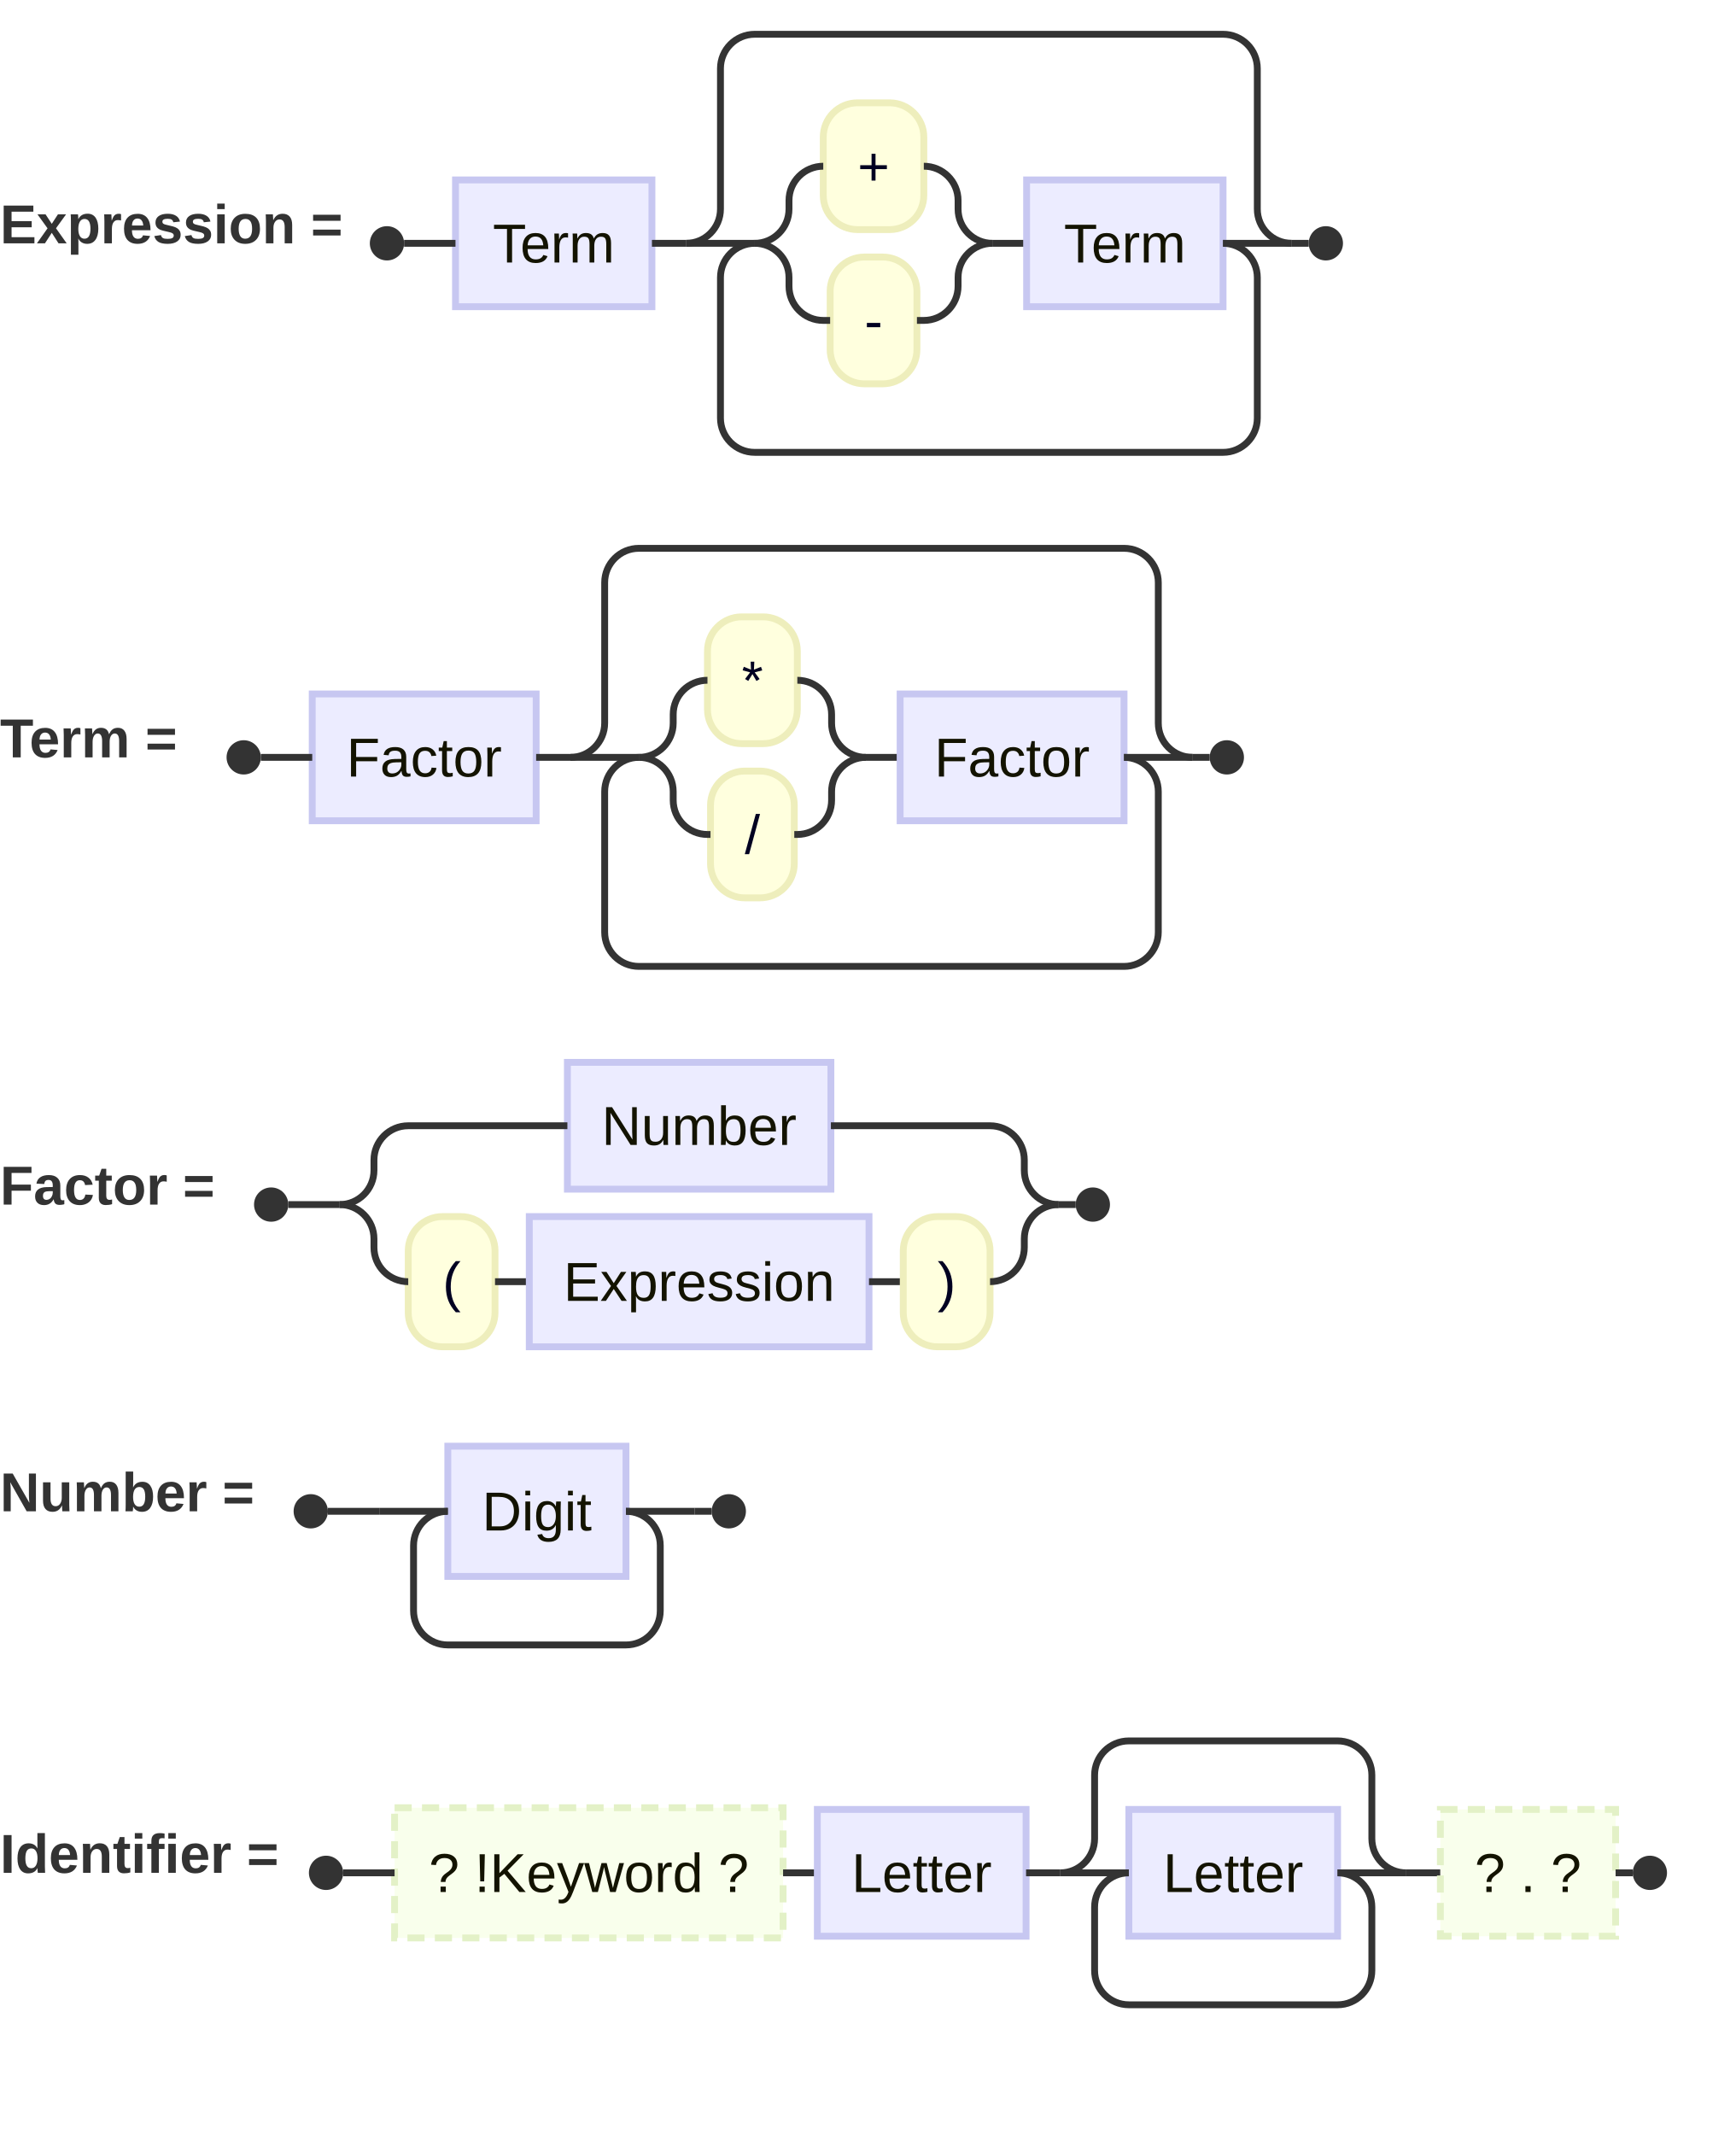
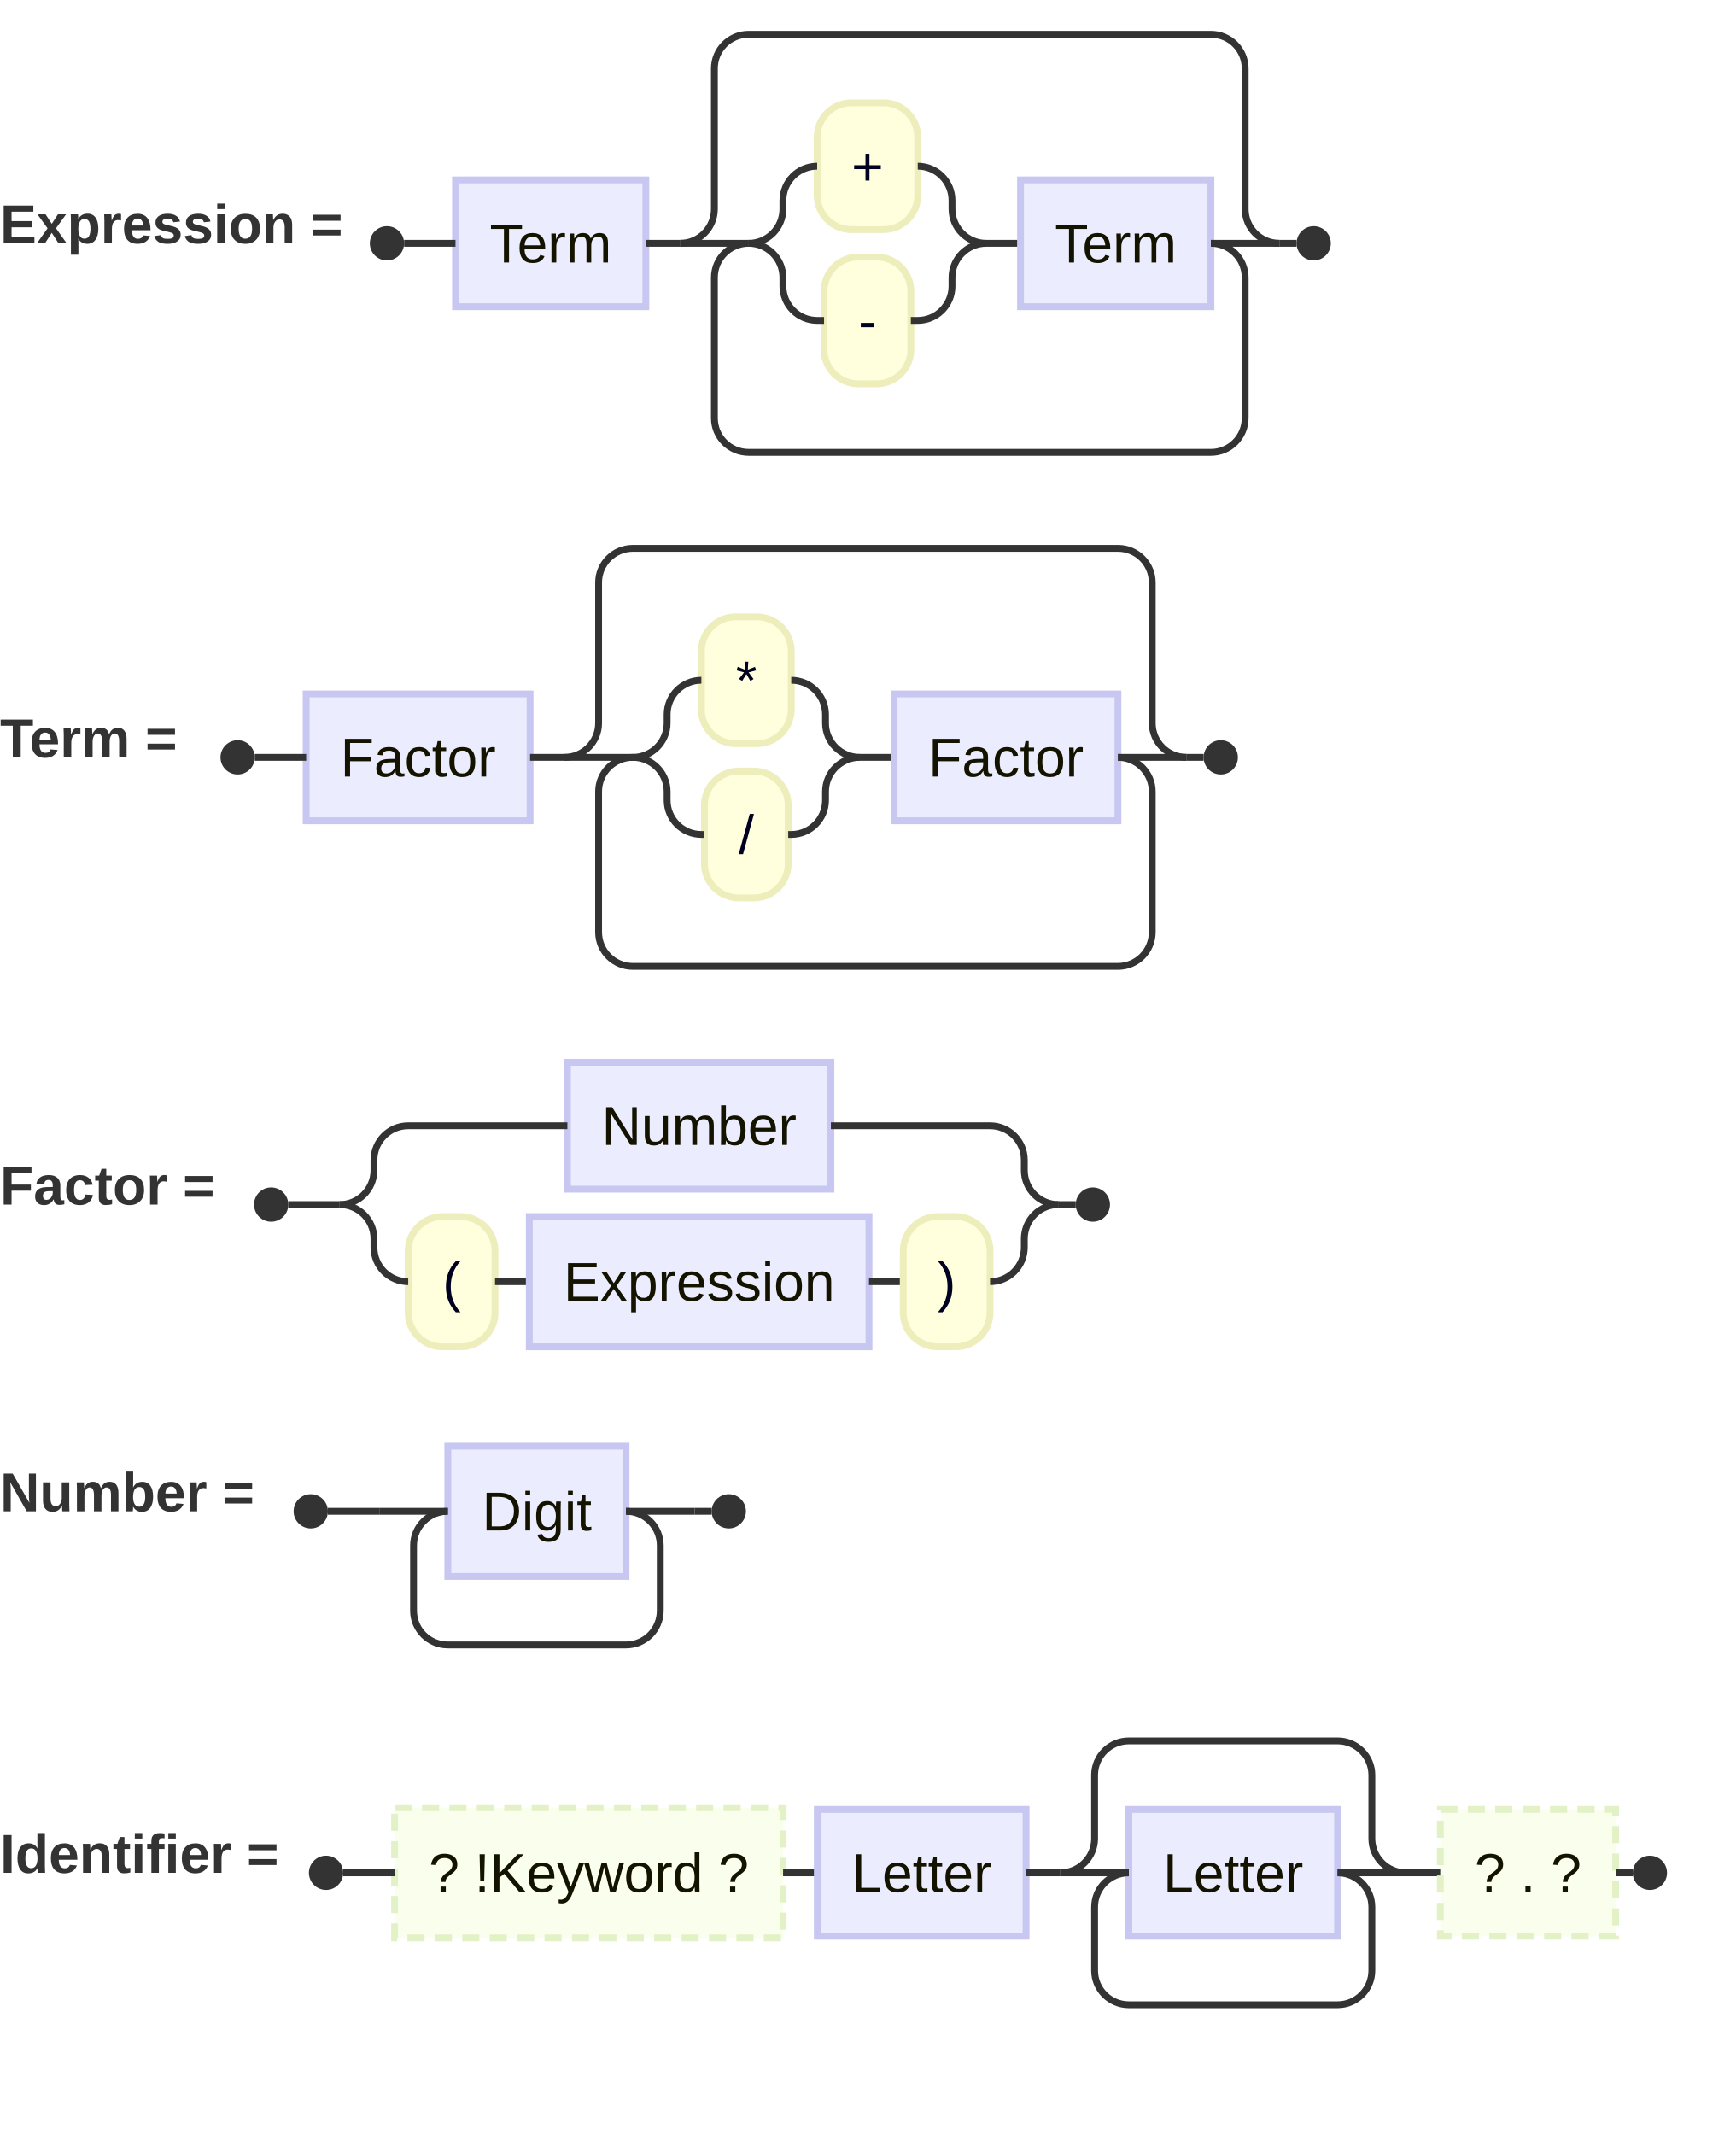
<svg xmlns="http://www.w3.org/2000/svg" id="my-svg" width="100%" class="railroad-diagram" style="max-width: 506.488px; background-color: white;" viewBox="0 0 506.488 623" role="graphics-document document" aria-roledescription="railroadPeg">
  <style>#my-svg{font-family:"trebuchet ms", verdana, arial, sans-serif;font-size:16px;}#my-svg text{font-family:"trebuchet ms", verdana, arial, sans-serif;}</style>
  <g>
    <g class="railroad-rule">
      <g class="railroad-nonterminal">
-         <rect x="132.928" y="52.5" width="57.328" height="37" fill="#ececff" stroke="#c7c7f1" stroke-width="2" />
-         <text x="161.592" y="76.6" text-anchor="middle" font-size="16" fill="#131300">Term</text>
+         <rect x="132.928" y="52.5" width="55.555" height="37" fill="#ececff" stroke="#c7c7f1" stroke-width="2" />
+         <text x="160.705" y="76.6" text-anchor="middle" font-size="16" fill="#131300">Term</text>
      </g>
-       <path class="railroad-line" d="M190.256,71L200.256,71" fill="none" stroke="#333333" stroke-width="2" />
+       <path class="railroad-line" d="M188.483,71L198.483,71" fill="none" stroke="#333333" stroke-width="2" />
      <g class="railroad-terminal">
-         <rect x="240.256" y="30" width="29.344" height="37" rx="10" ry="10" fill="#ffffde" stroke="#eeeebc" stroke-width="2" />
-         <text x="254.928" y="54.1" text-anchor="middle" font-size="16" fill="#000021">+</text>
+         <rect x="238.483" y="30" width="29.344" height="37" rx="10" ry="10" fill="#ffffde" stroke="#eeeebc" stroke-width="2" />
+         <text x="253.155" y="54.1" text-anchor="middle" font-size="16" fill="#000021">+</text>
      </g>
-       <path class="railroad-line" d="M220.256,71C225.779,71,230.256,66.523,230.256,61L230.256,58.5C230.256,52.977,234.733,48.5,240.256,48.5L240.256,48.5" fill="none" stroke="#333333" stroke-width="2" />
-       <path class="railroad-line" d="M269.6,48.5L269.6,48.5C275.123,48.5,279.6,52.977,279.6,58.5L279.6,61C279.6,66.523,284.077,71,289.6,71" fill="none" stroke="#333333" stroke-width="2" />
+       <path class="railroad-line" d="M218.483,71C224.005,71,228.483,66.523,228.483,61L228.483,58.5C228.483,52.977,232.96,48.5,238.483,48.5L238.483,48.5" fill="none" stroke="#333333" stroke-width="2" />
+       <path class="railroad-line" d="M267.827,48.5L267.827,48.5C273.349,48.5,277.827,52.977,277.827,58.5L277.827,61C277.827,66.523,282.304,71,287.827,71" fill="none" stroke="#333333" stroke-width="2" />
      <g class="railroad-terminal">
-         <rect x="242.264" y="75" width="25.328" height="37" rx="10" ry="10" fill="#ffffde" stroke="#eeeebc" stroke-width="2" />
-         <text x="254.928" y="99.1" text-anchor="middle" font-size="16" fill="#000021">-</text>
+         <rect x="240.491" y="75" width="25.328" height="37" rx="10" ry="10" fill="#ffffde" stroke="#eeeebc" stroke-width="2" />
+         <text x="253.155" y="99.1" text-anchor="middle" font-size="16" fill="#000021">-</text>
      </g>
-       <path class="railroad-line" d="M220.256,71C225.779,71,230.256,75.477,230.256,81L230.256,83.5C230.256,89.023,234.733,93.5,240.256,93.5L242.264,93.5" fill="none" stroke="#333333" stroke-width="2" />
-       <path class="railroad-line" d="M267.592,93.5L269.6,93.5C275.123,93.5,279.6,89.023,279.6,83.5L279.6,81C279.6,75.477,284.077,71,289.6,71" fill="none" stroke="#333333" stroke-width="2" />
-       <path class="railroad-line" d="M289.6,71L299.6,71" fill="none" stroke="#333333" stroke-width="2" />
+       <path class="railroad-line" d="M218.483,71C224.005,71,228.483,75.477,228.483,81L228.483,83.5C228.483,89.023,232.96,93.5,238.483,93.5L240.491,93.5" fill="none" stroke="#333333" stroke-width="2" />
+       <path class="railroad-line" d="M265.819,93.5L267.827,93.5C273.349,93.5,277.827,89.023,277.827,83.5L277.827,81C277.827,75.477,282.304,71,287.827,71" fill="none" stroke="#333333" stroke-width="2" />
+       <path class="railroad-line" d="M287.827,71L297.827,71" fill="none" stroke="#333333" stroke-width="2" />
      <g class="railroad-nonterminal">
-         <rect x="299.6" y="52.5" width="57.328" height="37" fill="#ececff" stroke="#c7c7f1" stroke-width="2" />
-         <text x="328.264" y="76.6" text-anchor="middle" font-size="16" fill="#131300">Term</text>
+         <rect x="297.827" y="52.5" width="55.555" height="37" fill="#ececff" stroke="#c7c7f1" stroke-width="2" />
+         <text x="325.604" y="76.6" text-anchor="middle" font-size="16" fill="#131300">Term</text>
      </g>
-       <path class="railroad-line" d="M200.256,71L220.256,71" fill="none" stroke="#333333" stroke-width="2" />
-       <path class="railroad-line" d="M356.928,71L376.928,71" fill="none" stroke="#333333" stroke-width="2" />
-       <path class="railroad-line" d="M356.928,71C362.451,71,366.928,75.477,366.928,81L366.928,122C366.928,127.523,362.451,132,356.928,132L220.256,132C214.733,132,210.256,127.523,210.256,122L210.256,81C210.256,75.477,214.733,71,220.256,71" fill="none" stroke="#333333" stroke-width="2" />
-       <path class="railroad-line" d="M200.256,71C205.779,71,210.256,66.523,210.256,61L210.256,20C210.256,14.477,214.733,10,220.256,10L356.928,10C362.451,10,366.928,14.477,366.928,20L366.928,61C366.928,66.523,371.405,71,376.928,71" fill="none" stroke="#333333" stroke-width="2" />
+       <path class="railroad-line" d="M198.483,71L218.483,71" fill="none" stroke="#333333" stroke-width="2" />
+       <path class="railroad-line" d="M353.381,71L373.381,71" fill="none" stroke="#333333" stroke-width="2" />
+       <path class="railroad-line" d="M353.381,71C358.904,71,363.381,75.477,363.381,81L363.381,122C363.381,127.523,358.904,132,353.381,132L218.483,132C212.96,132,208.483,127.523,208.483,122L208.483,81C208.483,75.477,212.96,71,218.483,71" fill="none" stroke="#333333" stroke-width="2" />
+       <path class="railroad-line" d="M198.483,71C204.005,71,208.483,66.523,208.483,61L208.483,20C208.483,14.477,212.96,10,218.483,10L353.381,10C358.904,10,363.381,14.477,363.381,20L363.381,61C363.381,66.523,367.858,71,373.381,71" fill="none" stroke="#333333" stroke-width="2" />
      <path class="railroad-line" d="M117.928,71L132.928,71" fill="none" stroke="#333333" stroke-width="2" />
-       <path class="railroad-line" d="M376.928,71L381.928,71" fill="none" stroke="#333333" stroke-width="2" />
+       <path class="railroad-line" d="M373.381,71L378.381,71" fill="none" stroke="#333333" stroke-width="2" />
      <text class="railroad-rule-name" x="0" y="71" text-anchor="start" font-size="16" fill="#333333" font-weight="bold">Expression =</text>
      <g class="railroad-start">
        <circle cx="112.928" cy="71" r="5" fill="#333333" stroke="none" />
      </g>
      <g class="railroad-end">
-         <circle cx="386.928" cy="71" r="5" fill="#333333" stroke="none" />
+         <circle cx="383.381" cy="71" r="5" fill="#333333" stroke="none" />
      </g>
    </g>
    <g class="railroad-rule">
      <g class="railroad-nonterminal">
-         <rect x="91.12" y="202.5" width="65.344" height="37" fill="#ececff" stroke="#c7c7f1" stroke-width="2" />
-         <text x="123.792" y="226.6" text-anchor="middle" font-size="16" fill="#131300">Factor</text>
+         <rect x="89.347" y="202.5" width="65.344" height="37" fill="#ececff" stroke="#c7c7f1" stroke-width="2" />
+         <text x="122.019" y="226.6" text-anchor="middle" font-size="16" fill="#131300">Factor</text>
      </g>
-       <path class="railroad-line" d="M156.464,221L166.464,221" fill="none" stroke="#333333" stroke-width="2" />
+       <path class="railroad-line" d="M154.691,221L164.691,221" fill="none" stroke="#333333" stroke-width="2" />
      <g class="railroad-terminal">
-         <rect x="206.464" y="180" width="26.224" height="37" rx="10" ry="10" fill="#ffffde" stroke="#eeeebc" stroke-width="2" />
-         <text x="219.576" y="204.1" text-anchor="middle" font-size="16" fill="#000021">*</text>
+         <rect x="204.691" y="180" width="26.224" height="37" rx="10" ry="10" fill="#ffffde" stroke="#eeeebc" stroke-width="2" />
+         <text x="217.803" y="204.1" text-anchor="middle" font-size="16" fill="#000021">*</text>
      </g>
-       <path class="railroad-line" d="M186.464,221C191.987,221,196.464,216.523,196.464,211L196.464,208.5C196.464,202.977,200.941,198.5,206.464,198.5L206.464,198.5" fill="none" stroke="#333333" stroke-width="2" />
-       <path class="railroad-line" d="M232.688,198.5L232.688,198.5C238.211,198.5,242.688,202.977,242.688,208.5L242.688,211C242.688,216.523,247.165,221,252.688,221" fill="none" stroke="#333333" stroke-width="2" />
+       <path class="railroad-line" d="M184.691,221C190.213,221,194.691,216.523,194.691,211L194.691,208.5C194.691,202.977,199.168,198.5,204.691,198.5L204.691,198.5" fill="none" stroke="#333333" stroke-width="2" />
+       <path class="railroad-line" d="M230.915,198.5L230.915,198.5C236.437,198.5,240.915,202.977,240.915,208.5L240.915,211C240.915,216.523,245.392,221,250.915,221" fill="none" stroke="#333333" stroke-width="2" />
      <g class="railroad-terminal">
-         <rect x="207.352" y="225" width="24.448" height="37" rx="10" ry="10" fill="#ffffde" stroke="#eeeebc" stroke-width="2" />
-         <text x="219.576" y="249.1" text-anchor="middle" font-size="16" fill="#000021">/</text>
+         <rect x="205.579" y="225" width="24.448" height="37" rx="10" ry="10" fill="#ffffde" stroke="#eeeebc" stroke-width="2" />
+         <text x="217.803" y="249.1" text-anchor="middle" font-size="16" fill="#000021">/</text>
      </g>
-       <path class="railroad-line" d="M186.464,221C191.987,221,196.464,225.477,196.464,231L196.464,233.5C196.464,239.023,200.941,243.5,206.464,243.5L207.352,243.5" fill="none" stroke="#333333" stroke-width="2" />
-       <path class="railroad-line" d="M231.8,243.5L232.688,243.5C238.211,243.5,242.688,239.023,242.688,233.5L242.688,231C242.688,225.477,247.165,221,252.688,221" fill="none" stroke="#333333" stroke-width="2" />
-       <path class="railroad-line" d="M252.688,221L262.688,221" fill="none" stroke="#333333" stroke-width="2" />
+       <path class="railroad-line" d="M184.691,221C190.213,221,194.691,225.477,194.691,231L194.691,233.5C194.691,239.023,199.168,243.5,204.691,243.5L205.579,243.5" fill="none" stroke="#333333" stroke-width="2" />
+       <path class="railroad-line" d="M230.027,243.5L230.915,243.5C236.437,243.5,240.915,239.023,240.915,233.5L240.915,231C240.915,225.477,245.392,221,250.915,221" fill="none" stroke="#333333" stroke-width="2" />
+       <path class="railroad-line" d="M250.915,221L260.915,221" fill="none" stroke="#333333" stroke-width="2" />
      <g class="railroad-nonterminal">
-         <rect x="262.688" y="202.5" width="65.344" height="37" fill="#ececff" stroke="#c7c7f1" stroke-width="2" />
-         <text x="295.36" y="226.6" text-anchor="middle" font-size="16" fill="#131300">Factor</text>
+         <rect x="260.915" y="202.5" width="65.344" height="37" fill="#ececff" stroke="#c7c7f1" stroke-width="2" />
+         <text x="293.587" y="226.6" text-anchor="middle" font-size="16" fill="#131300">Factor</text>
      </g>
-       <path class="railroad-line" d="M166.464,221L186.464,221" fill="none" stroke="#333333" stroke-width="2" />
-       <path class="railroad-line" d="M328.032,221L348.032,221" fill="none" stroke="#333333" stroke-width="2" />
-       <path class="railroad-line" d="M328.032,221C333.555,221,338.032,225.477,338.032,231L338.032,272C338.032,277.523,333.555,282,328.032,282L186.464,282C180.941,282,176.464,277.523,176.464,272L176.464,231C176.464,225.477,180.941,221,186.464,221" fill="none" stroke="#333333" stroke-width="2" />
-       <path class="railroad-line" d="M166.464,221C171.987,221,176.464,216.523,176.464,211L176.464,170C176.464,164.477,180.941,160,186.464,160L328.032,160C333.555,160,338.032,164.477,338.032,170L338.032,211C338.032,216.523,342.509,221,348.032,221" fill="none" stroke="#333333" stroke-width="2" />
-       <path class="railroad-line" d="M76.12,221L91.12,221" fill="none" stroke="#333333" stroke-width="2" />
-       <path class="railroad-line" d="M348.032,221L353.032,221" fill="none" stroke="#333333" stroke-width="2" />
+       <path class="railroad-line" d="M164.691,221L184.691,221" fill="none" stroke="#333333" stroke-width="2" />
+       <path class="railroad-line" d="M326.259,221L346.259,221" fill="none" stroke="#333333" stroke-width="2" />
+       <path class="railroad-line" d="M326.259,221C331.781,221,336.259,225.477,336.259,231L336.259,272C336.259,277.523,331.781,282,326.259,282L184.691,282C179.168,282,174.691,277.523,174.691,272L174.691,231C174.691,225.477,179.168,221,184.691,221" fill="none" stroke="#333333" stroke-width="2" />
+       <path class="railroad-line" d="M164.691,221C170.213,221,174.691,216.523,174.691,211L174.691,170C174.691,164.477,179.168,160,184.691,160L326.259,160C331.781,160,336.259,164.477,336.259,170L336.259,211C336.259,216.523,340.736,221,346.259,221" fill="none" stroke="#333333" stroke-width="2" />
+       <path class="railroad-line" d="M74.347,221L89.347,221" fill="none" stroke="#333333" stroke-width="2" />
+       <path class="railroad-line" d="M346.259,221L351.259,221" fill="none" stroke="#333333" stroke-width="2" />
      <text class="railroad-rule-name" x="0" y="221" text-anchor="start" font-size="16" fill="#333333" font-weight="bold">Term =</text>
      <g class="railroad-start">
-         <circle cx="71.12" cy="221" r="5" fill="#333333" stroke="none" />
+         <circle cx="69.347" cy="221" r="5" fill="#333333" stroke="none" />
      </g>
      <g class="railroad-end">
-         <circle cx="358.032" cy="221" r="5" fill="#333333" stroke="none" />
+         <circle cx="356.259" cy="221" r="5" fill="#333333" stroke="none" />
      </g>
    </g>
    <g class="railroad-rule">
      <g class="railroad-nonterminal">
        <rect x="165.584" y="310" width="76.896" height="37" fill="#ececff" stroke="#c7c7f1" stroke-width="2" />
        <text x="204.032" y="334.1" text-anchor="middle" font-size="16" fill="#131300">Number</text>
      </g>
      <path class="railroad-line" d="M99.136,351.5C104.659,351.5,109.136,347.023,109.136,341.5L109.136,338.5C109.136,332.977,113.613,328.5,119.136,328.5L165.584,328.5" fill="none" stroke="#333333" stroke-width="2" />
      <path class="railroad-line" d="M242.48,328.5L288.928,328.5C294.451,328.5,298.928,332.977,298.928,338.5L298.928,341.5C298.928,347.023,303.405,351.5,308.928,351.5" fill="none" stroke="#333333" stroke-width="2" />
      <g class="railroad-terminal">
        <rect x="119.136" y="355" width="25.328" height="38" rx="10" ry="10" fill="#ffffde" stroke="#eeeebc" stroke-width="2" />
        <text x="131.8" y="379.6" text-anchor="middle" font-size="16" fill="#000021">(</text>
      </g>
      <path class="railroad-line" d="M144.464,374L154.464,374" fill="none" stroke="#333333" stroke-width="2" />
      <g class="railroad-nonterminal">
        <rect x="154.464" y="355" width="99.136" height="38" fill="#ececff" stroke="#c7c7f1" stroke-width="2" />
        <text x="204.032" y="379.6" text-anchor="middle" font-size="16" fill="#131300">Expression</text>
      </g>
      <path class="railroad-line" d="M253.6,374L263.6,374" fill="none" stroke="#333333" stroke-width="2" />
      <g class="railroad-terminal">
        <rect x="263.6" y="355" width="25.328" height="38" rx="10" ry="10" fill="#ffffde" stroke="#eeeebc" stroke-width="2" />
        <text x="276.264" y="379.6" text-anchor="middle" font-size="16" fill="#000021">)</text>
      </g>
      <path class="railroad-line" d="M99.136,351.5C104.659,351.5,109.136,355.977,109.136,361.5L109.136,364C109.136,369.523,113.613,374,119.136,374L119.136,374" fill="none" stroke="#333333" stroke-width="2" />
      <path class="railroad-line" d="M288.928,374L288.928,374C294.451,374,298.928,369.523,298.928,364L298.928,361.5C298.928,355.977,303.405,351.5,308.928,351.5" fill="none" stroke="#333333" stroke-width="2" />
      <path class="railroad-line" d="M84.136,351.5L99.136,351.5" fill="none" stroke="#333333" stroke-width="2" />
      <path class="railroad-line" d="M308.928,351.5L313.928,351.5" fill="none" stroke="#333333" stroke-width="2" />
      <text class="railroad-rule-name" x="0" y="351.5" text-anchor="start" font-size="16" fill="#333333" font-weight="bold">Factor =</text>
      <g class="railroad-start">
        <circle cx="79.136" cy="351.5" r="5" fill="#333333" stroke="none" />
      </g>
      <g class="railroad-end">
        <circle cx="318.928" cy="351.5" r="5" fill="#333333" stroke="none" />
      </g>
    </g>
    <g class="railroad-rule">
      <g class="railroad-nonterminal">
        <rect x="130.688" y="422" width="52" height="38" fill="#ececff" stroke="#c7c7f1" stroke-width="2" />
        <text x="156.688" y="446.6" text-anchor="middle" font-size="16" fill="#131300">Digit</text>
      </g>
      <path class="railroad-line" d="M110.688,441L130.688,441" fill="none" stroke="#333333" stroke-width="2" />
      <path class="railroad-line" d="M182.688,441L202.688,441" fill="none" stroke="#333333" stroke-width="2" />
      <path class="railroad-line" d="M182.688,441C188.211,441,192.688,445.477,192.688,451L192.688,470C192.688,475.523,188.211,480,182.688,480L130.688,480C125.165,480,120.688,475.523,120.688,470L120.688,451C120.688,445.477,125.165,441,130.688,441" fill="none" stroke="#333333" stroke-width="2" />
      <path class="railroad-line" d="M95.688,441L110.688,441" fill="none" stroke="#333333" stroke-width="2" />
      <path class="railroad-line" d="M202.688,441L207.688,441" fill="none" stroke="#333333" stroke-width="2" />
      <text class="railroad-rule-name" x="0" y="441" text-anchor="start" font-size="16" fill="#333333" font-weight="bold">Number =</text>
      <g class="railroad-start">
        <circle cx="90.688" cy="441" r="5" fill="#333333" stroke="none" />
      </g>
      <g class="railroad-end">
        <circle cx="212.688" cy="441" r="5" fill="#333333" stroke="none" />
      </g>
    </g>
    <g class="railroad-rule">
      <g class="railroad-special">
        <rect x="115.152" y="527.5" width="113.376" height="38" fill="#f9ffec" stroke="#e3f1c7" stroke-width="2" stroke-dasharray="5 3" />
        <text x="171.84" y="552.1" text-anchor="middle" font-size="16" fill="#131300">? !Keyword ?</text>
      </g>
      <path class="railroad-line" d="M228.528,546.5L238.528,546.5" fill="none" stroke="#333333" stroke-width="2" />
      <g class="railroad-nonterminal">
        <rect x="238.528" y="528" width="60.912" height="37" fill="#ececff" stroke="#c7c7f1" stroke-width="2" />
        <text x="268.984" y="552.1" text-anchor="middle" font-size="16" fill="#131300">Letter</text>
      </g>
      <path class="railroad-line" d="M299.44,546.5L309.44,546.5" fill="none" stroke="#333333" stroke-width="2" />
      <g class="railroad-nonterminal">
        <rect x="329.44" y="528" width="60.912" height="37" fill="#ececff" stroke="#c7c7f1" stroke-width="2" />
        <text x="359.896" y="552.1" text-anchor="middle" font-size="16" fill="#131300">Letter</text>
      </g>
      <path class="railroad-line" d="M309.44,546.5L329.44,546.5" fill="none" stroke="#333333" stroke-width="2" />
      <path class="railroad-line" d="M390.352,546.5L410.352,546.5" fill="none" stroke="#333333" stroke-width="2" />
      <path class="railroad-line" d="M390.352,546.5C395.875,546.5,400.352,550.977,400.352,556.5L400.352,575C400.352,580.523,395.875,585,390.352,585L329.44,585C323.917,585,319.44,580.523,319.44,575L319.44,556.5C319.44,550.977,323.917,546.5,329.44,546.5" fill="none" stroke="#333333" stroke-width="2" />
      <path class="railroad-line" d="M309.44,546.5C314.963,546.5,319.44,542.023,319.44,536.5L319.44,518C319.44,512.477,323.917,508,329.44,508L390.352,508C395.875,508,400.352,512.477,400.352,518L400.352,536.5C400.352,542.023,404.829,546.5,410.352,546.5" fill="none" stroke="#333333" stroke-width="2" />
      <path class="railroad-line" d="M410.352,546.5L420.352,546.5" fill="none" stroke="#333333" stroke-width="2" />
      <g class="railroad-special">
        <rect x="420.352" y="528" width="51.136" height="37" fill="#f9ffec" stroke="#e3f1c7" stroke-width="2" stroke-dasharray="5 3" />
        <text x="445.92" y="552.1" text-anchor="middle" font-size="16" fill="#131300">? . ?</text>
      </g>
      <path class="railroad-line" d="M100.152,546.5L115.152,546.5" fill="none" stroke="#333333" stroke-width="2" />
      <path class="railroad-line" d="M471.488,546.5L476.488,546.5" fill="none" stroke="#333333" stroke-width="2" />
      <text class="railroad-rule-name" x="0" y="546.5" text-anchor="start" font-size="16" fill="#333333" font-weight="bold">Identifier =</text>
      <g class="railroad-start">
        <circle cx="95.152" cy="546.5" r="5" fill="#333333" stroke="none" />
      </g>
      <g class="railroad-end">
        <circle cx="481.488" cy="546.5" r="5" fill="#333333" stroke="none" />
      </g>
    </g>
  </g>
</svg>
